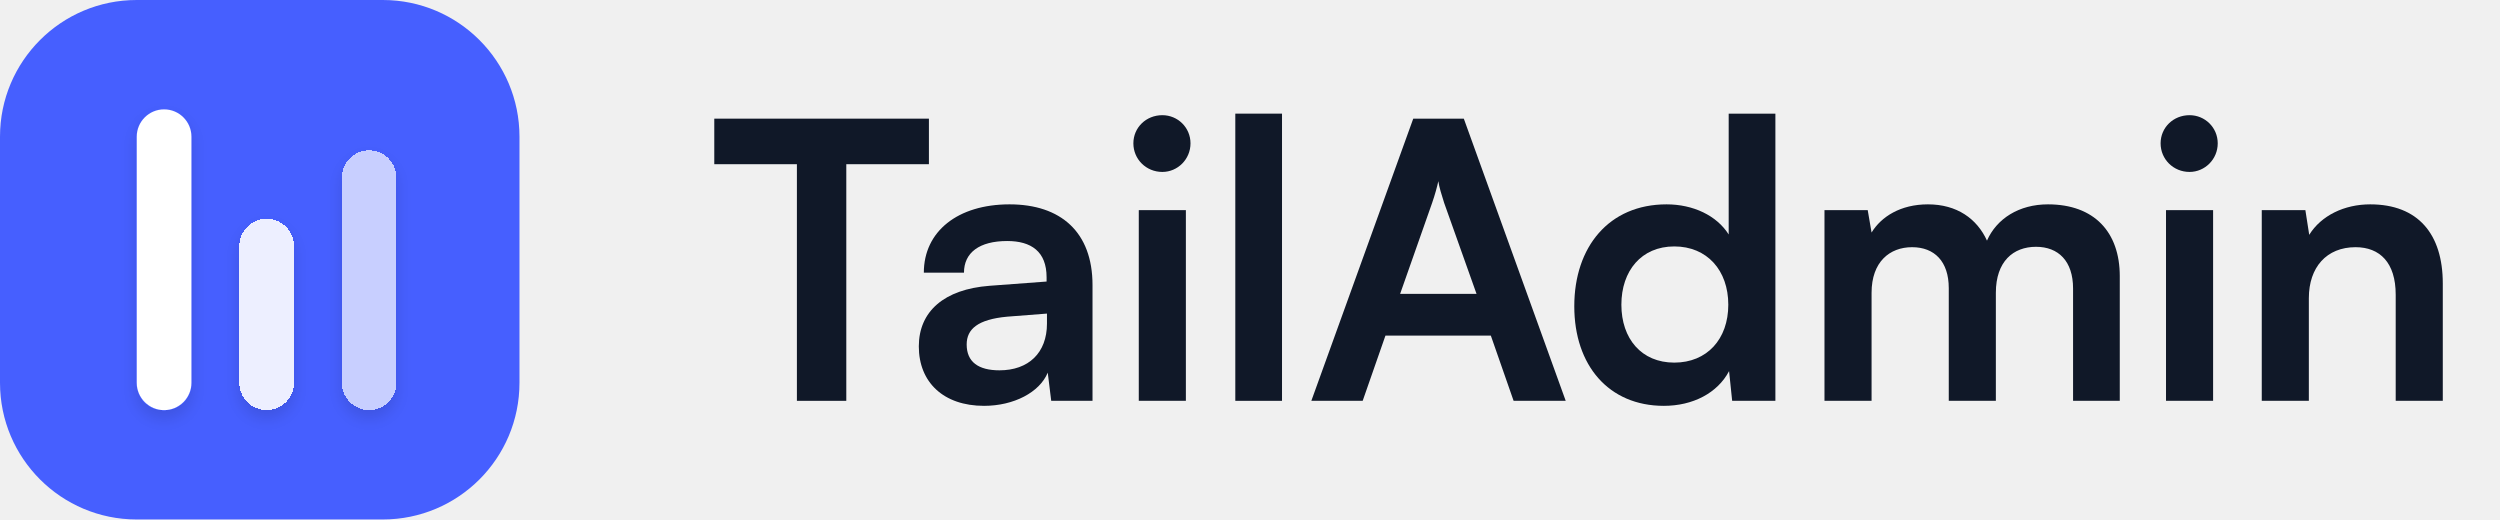
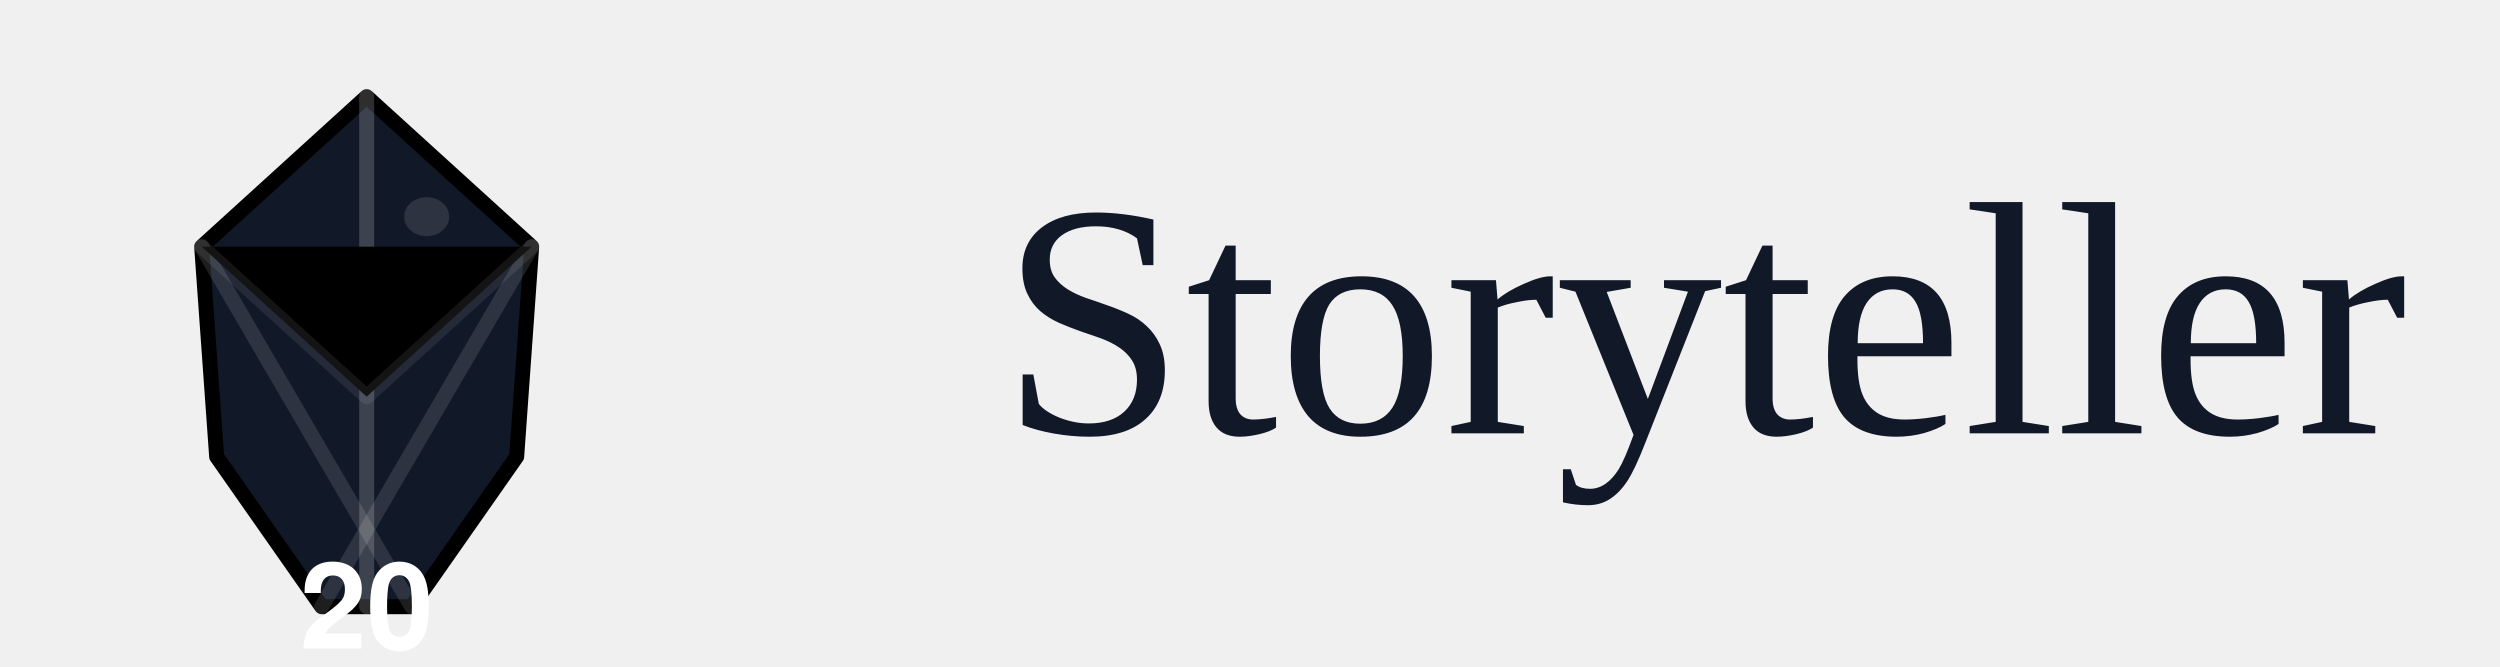
- <svg xmlns="http://www.w3.org/2000/svg" width="154" height="32" viewBox="0 0 154 32" fill="none">
-   <path d="M0 8.421C0 3.77 3.77 0 8.421 0H23.579C28.23 0 32 3.77 32 8.421V23.579C32 28.23 28.23 32 23.579 32H8.421C3.77 32 0 28.23 0 23.579V8.421Z" fill="#465FFF" />
-   <g filter="url(#filter0_d_1624_24907)">
-     <path d="M8.424 8.422C8.424 7.491 9.178 6.737 10.108 6.737V6.737C11.038 6.737 11.792 7.491 11.792 8.422V23.579C11.792 24.51 11.038 25.264 10.108 25.264V25.264C9.178 25.264 8.424 24.51 8.424 23.579V8.422Z" fill="white" />
+ <svg xmlns="http://www.w3.org/2000/svg" width="150" height="40" viewBox="0 0 150 40" role="img" aria-labelledby="title desc">
+   <g transform="translate(4,4) scale(0.9)" stroke-linejoin="round" stroke-linecap="round">
+     <polygon points="20,2 31,12 30,26 23,36 17,36 10,26 9,12" fill="#111827" stroke="#000" stroke-width="1" />
+     <path d="M20 2 L20 36" stroke="#ffffff" stroke-opacity="0.18" stroke-width="1" />
+     <path d="M31 12 L17 36" stroke="#ffffff" stroke-opacity="0.12" stroke-width="1" />
+     <path d="M9 12 L23 36" stroke="#ffffff" stroke-opacity="0.12" stroke-width="1" />
+     <path d="M31 12 L20 22 L9 12" stroke="#ffffff" stroke-opacity="0.08" stroke-width="1" />
+     <ellipse cx="24" cy="10" rx="1.5" ry="1.3" fill="#ffffff" fill-opacity="0.12" />
+     <text x="20" y="36" font-family="Helvetica, Arial, sans-serif" font-size="8" fill="#fff" text-anchor="middle" dominant-baseline="middle" font-weight="700">20</text>
  </g>
-   <g filter="url(#filter1_d_1624_24907)">
-     <path d="M14.742 15.157C14.742 14.227 15.496 13.473 16.426 13.473V13.473C17.357 13.473 18.111 14.227 18.111 15.157V23.578C18.111 24.508 17.357 25.262 16.426 25.262V25.262C15.496 25.262 14.742 24.508 14.742 23.578V15.157Z" fill="white" fill-opacity="0.9" shape-rendering="crispEdges" />
-   </g>
-   <g filter="url(#filter2_d_1624_24907)">
-     <path d="M21.055 10.946C21.055 10.016 21.809 9.262 22.739 9.262V9.262C23.669 9.262 24.423 10.016 24.423 10.946V23.578C24.423 24.508 23.669 25.262 22.739 25.262V25.262C21.809 25.262 21.055 24.508 21.055 23.578V10.946Z" fill="white" fill-opacity="0.7" shape-rendering="crispEdges" />
-   </g>
-   <path d="M44 10.115H49.089V24.691H52.132V10.115H57.221V7.309H44V10.115Z" fill="#101828" />
-   <path d="M60.617 25C62.448 25 64.042 24.168 64.541 22.955L64.755 24.691H67.299V17.558C67.299 14.3 65.349 12.588 62.187 12.588C59.001 12.588 56.908 14.252 56.908 16.797H59.381C59.381 15.56 60.332 14.847 62.044 14.847C63.519 14.847 64.47 15.489 64.47 17.082V17.343L60.95 17.605C58.168 17.819 56.599 19.174 56.599 21.338C56.599 23.549 58.121 25 60.617 25ZM61.569 22.812C60.261 22.812 59.547 22.289 59.547 21.219C59.547 20.268 60.237 19.674 62.044 19.507L64.493 19.317V19.935C64.493 21.742 63.352 22.812 61.569 22.812Z" fill="#101828" />
-   <path d="M71.6 10.591C72.551 10.591 73.335 9.806 73.335 8.831C73.335 7.856 72.551 7.095 71.6 7.095C70.601 7.095 69.816 7.856 69.816 8.831C69.816 9.806 70.601 10.591 71.6 10.591ZM70.149 24.691H73.05V12.944H70.149V24.691Z" fill="#101828" />
-   <path d="M78.972 24.691V7H76.095V24.691H78.972Z" fill="#101828" />
-   <path d="M83.941 24.691L85.344 20.672H91.835L93.238 24.691H96.448L90.171 7.309H87.056L80.778 24.691H83.941ZM88.221 12.493C88.387 12.017 88.53 11.494 88.601 11.161C88.649 11.518 88.815 12.041 88.958 12.493L90.955 18.104H86.247L88.221 12.493Z" fill="#101828" />
-   <path d="M102.493 25C104.276 25 105.798 24.215 106.511 22.86L106.701 24.691H109.364V7H106.487V14.443C105.75 13.277 104.3 12.588 102.659 12.588C99.116 12.588 96.976 15.203 96.976 18.865C96.976 22.503 99.092 25 102.493 25ZM103.135 22.337C101.113 22.337 99.877 20.863 99.877 18.77C99.877 16.678 101.113 15.18 103.135 15.18C105.156 15.18 106.463 16.654 106.463 18.77C106.463 20.886 105.156 22.337 103.135 22.337Z" fill="#101828" />
-   <path d="M115.289 24.691V18.033C115.289 16.131 116.406 15.227 117.785 15.227C119.164 15.227 120.044 16.107 120.044 17.748V24.691H122.945V18.033C122.945 16.107 124.015 15.203 125.418 15.203C126.797 15.203 127.701 16.083 127.701 17.771V24.691H130.578V17.011C130.578 14.3 129.008 12.588 126.155 12.588C124.372 12.588 122.993 13.468 122.398 14.823C121.78 13.468 120.543 12.588 118.76 12.588C117.072 12.588 115.883 13.349 115.289 14.324L115.051 12.944H112.388V24.691H115.289Z" fill="#101828" />
-   <path d="M134.876 10.591C135.827 10.591 136.612 9.806 136.612 8.831C136.612 7.856 135.827 7.095 134.876 7.095C133.877 7.095 133.093 7.856 133.093 8.831C133.093 9.806 133.877 10.591 134.876 10.591ZM133.426 24.691H136.327V12.944H133.426V24.691Z" fill="#101828" />
-   <path d="M142.225 24.691V18.366C142.225 16.464 143.318 15.227 145.102 15.227C146.6 15.227 147.575 16.178 147.575 18.152V24.691H150.476V17.462C150.476 14.419 148.954 12.588 146.005 12.588C144.412 12.588 142.985 13.277 142.248 14.466L142.011 12.944H139.324V24.691H142.225Z" fill="#101828" />
-   <defs>
-     <filter id="filter0_d_1624_24907" x="7.424" y="6.237" width="5.368" height="20.526" filterUnits="userSpaceOnUse" color-interpolation-filters="sRGB">
-       <feFlood flood-opacity="0" result="BackgroundImageFix" />
-       <feColorMatrix in="SourceAlpha" type="matrix" values="0 0 0 0 0 0 0 0 0 0 0 0 0 0 0 0 0 0 127 0" result="hardAlpha" />
-       <feOffset dy="0.5" />
-       <feGaussianBlur stdDeviation="0.5" />
-       <feComposite in2="hardAlpha" operator="out" />
-       <feColorMatrix type="matrix" values="0 0 0 0 0 0 0 0 0 0 0 0 0 0 0 0 0 0 0.12 0" />
-       <feBlend mode="normal" in2="BackgroundImageFix" result="effect1_dropShadow_1624_24907" />
-       <feBlend mode="normal" in="SourceGraphic" in2="effect1_dropShadow_1624_24907" result="shape" />
-     </filter>
-     <filter id="filter1_d_1624_24907" x="13.742" y="12.973" width="5.368" height="13.79" filterUnits="userSpaceOnUse" color-interpolation-filters="sRGB">
-       <feFlood flood-opacity="0" result="BackgroundImageFix" />
-       <feColorMatrix in="SourceAlpha" type="matrix" values="0 0 0 0 0 0 0 0 0 0 0 0 0 0 0 0 0 0 127 0" result="hardAlpha" />
-       <feOffset dy="0.5" />
-       <feGaussianBlur stdDeviation="0.5" />
-       <feComposite in2="hardAlpha" operator="out" />
-       <feColorMatrix type="matrix" values="0 0 0 0 0 0 0 0 0 0 0 0 0 0 0 0 0 0 0.12 0" />
-       <feBlend mode="normal" in2="BackgroundImageFix" result="effect1_dropShadow_1624_24907" />
-       <feBlend mode="normal" in="SourceGraphic" in2="effect1_dropShadow_1624_24907" result="shape" />
-     </filter>
-     <filter id="filter2_d_1624_24907" x="20.055" y="8.762" width="5.368" height="18" filterUnits="userSpaceOnUse" color-interpolation-filters="sRGB">
-       <feFlood flood-opacity="0" result="BackgroundImageFix" />
-       <feColorMatrix in="SourceAlpha" type="matrix" values="0 0 0 0 0 0 0 0 0 0 0 0 0 0 0 0 0 0 127 0" result="hardAlpha" />
-       <feOffset dy="0.5" />
-       <feGaussianBlur stdDeviation="0.5" />
-       <feComposite in2="hardAlpha" operator="out" />
-       <feColorMatrix type="matrix" values="0 0 0 0 0 0 0 0 0 0 0 0 0 0 0 0 0 0 0.12 0" />
-       <feBlend mode="normal" in2="BackgroundImageFix" result="effect1_dropShadow_1624_24907" />
-       <feBlend mode="normal" in="SourceGraphic" in2="effect1_dropShadow_1624_24907" result="shape" />
-     </filter>
-   </defs>
+   <text x="60" y="26" font-family="Georgia, 'Times New Roman', serif" font-size="20" fill="#111827">
+         Storyteller
+     </text>
</svg>
